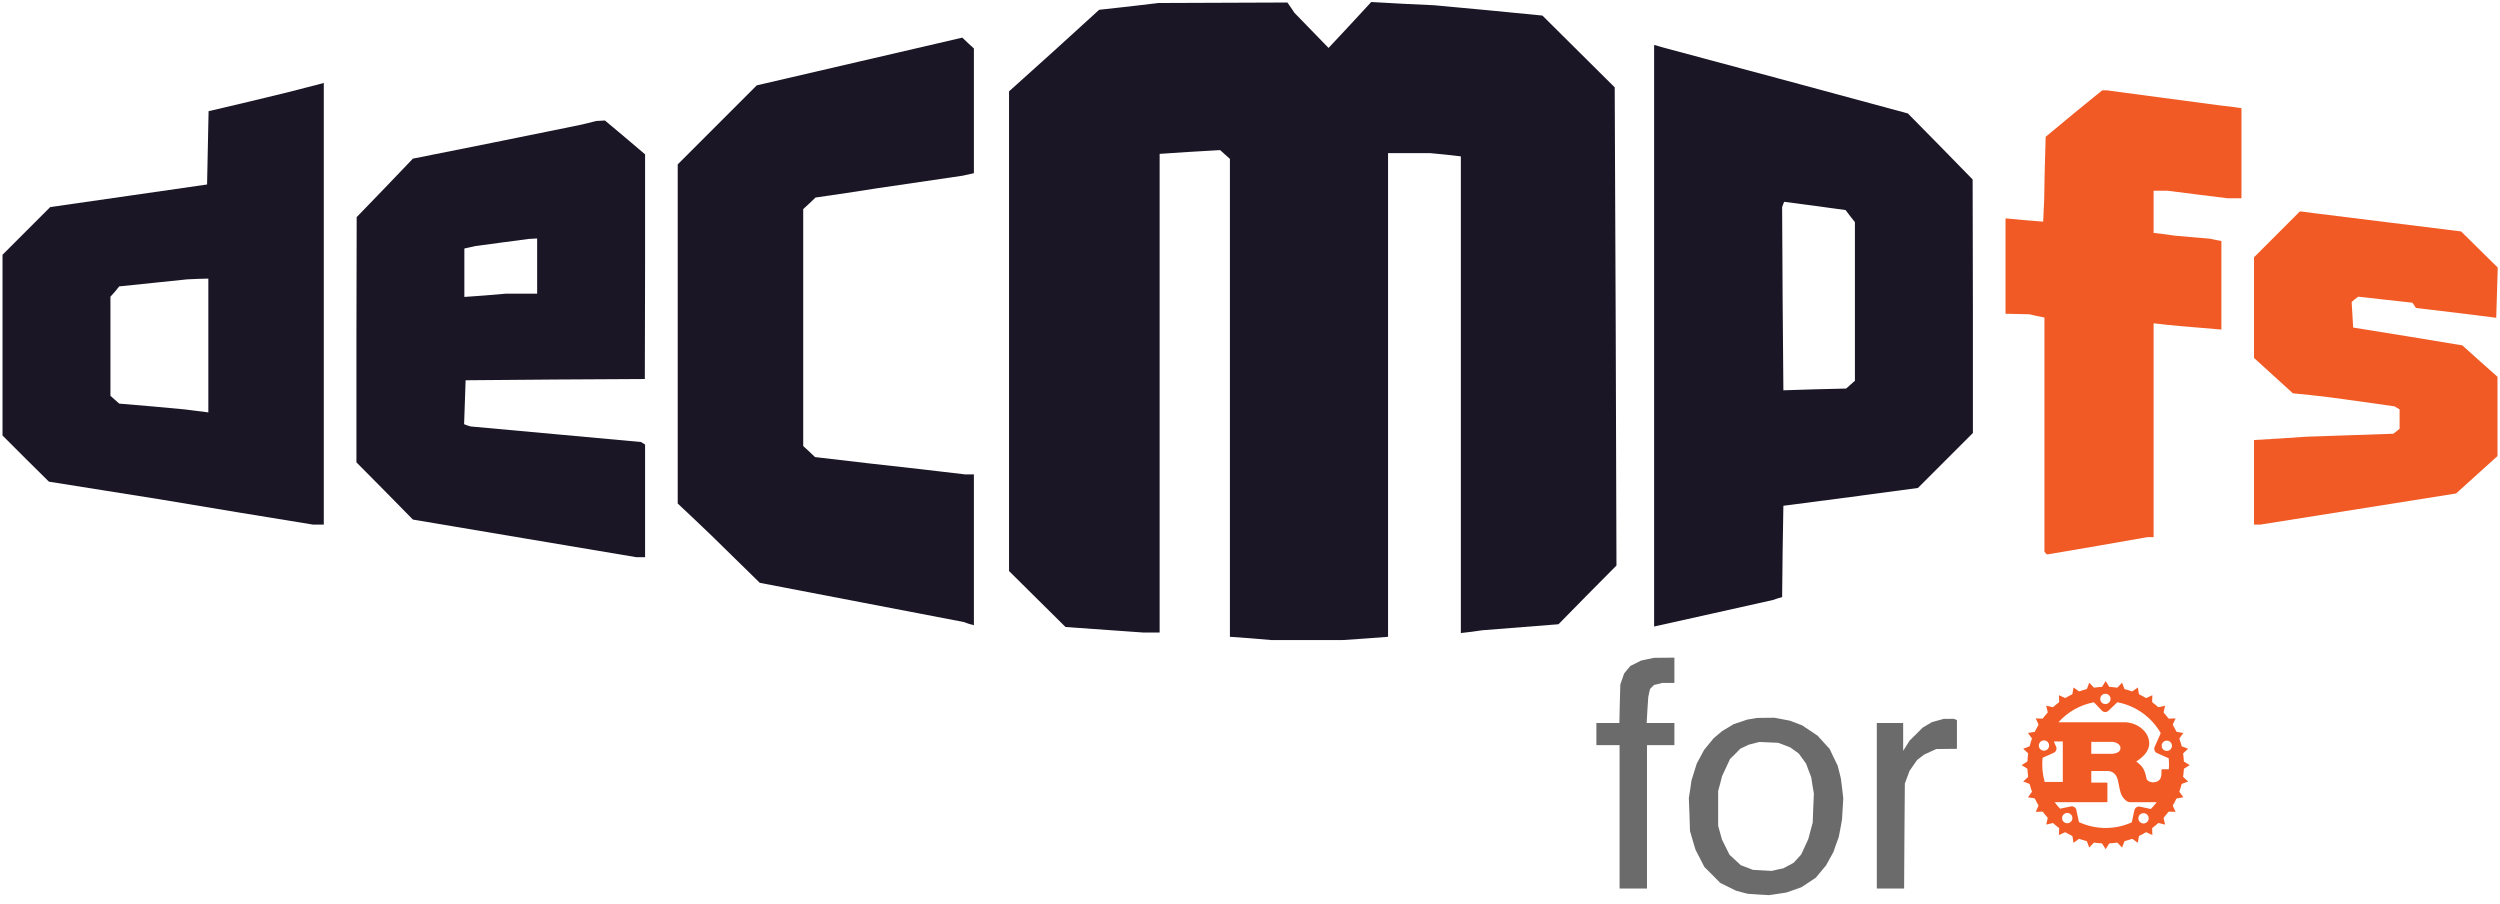
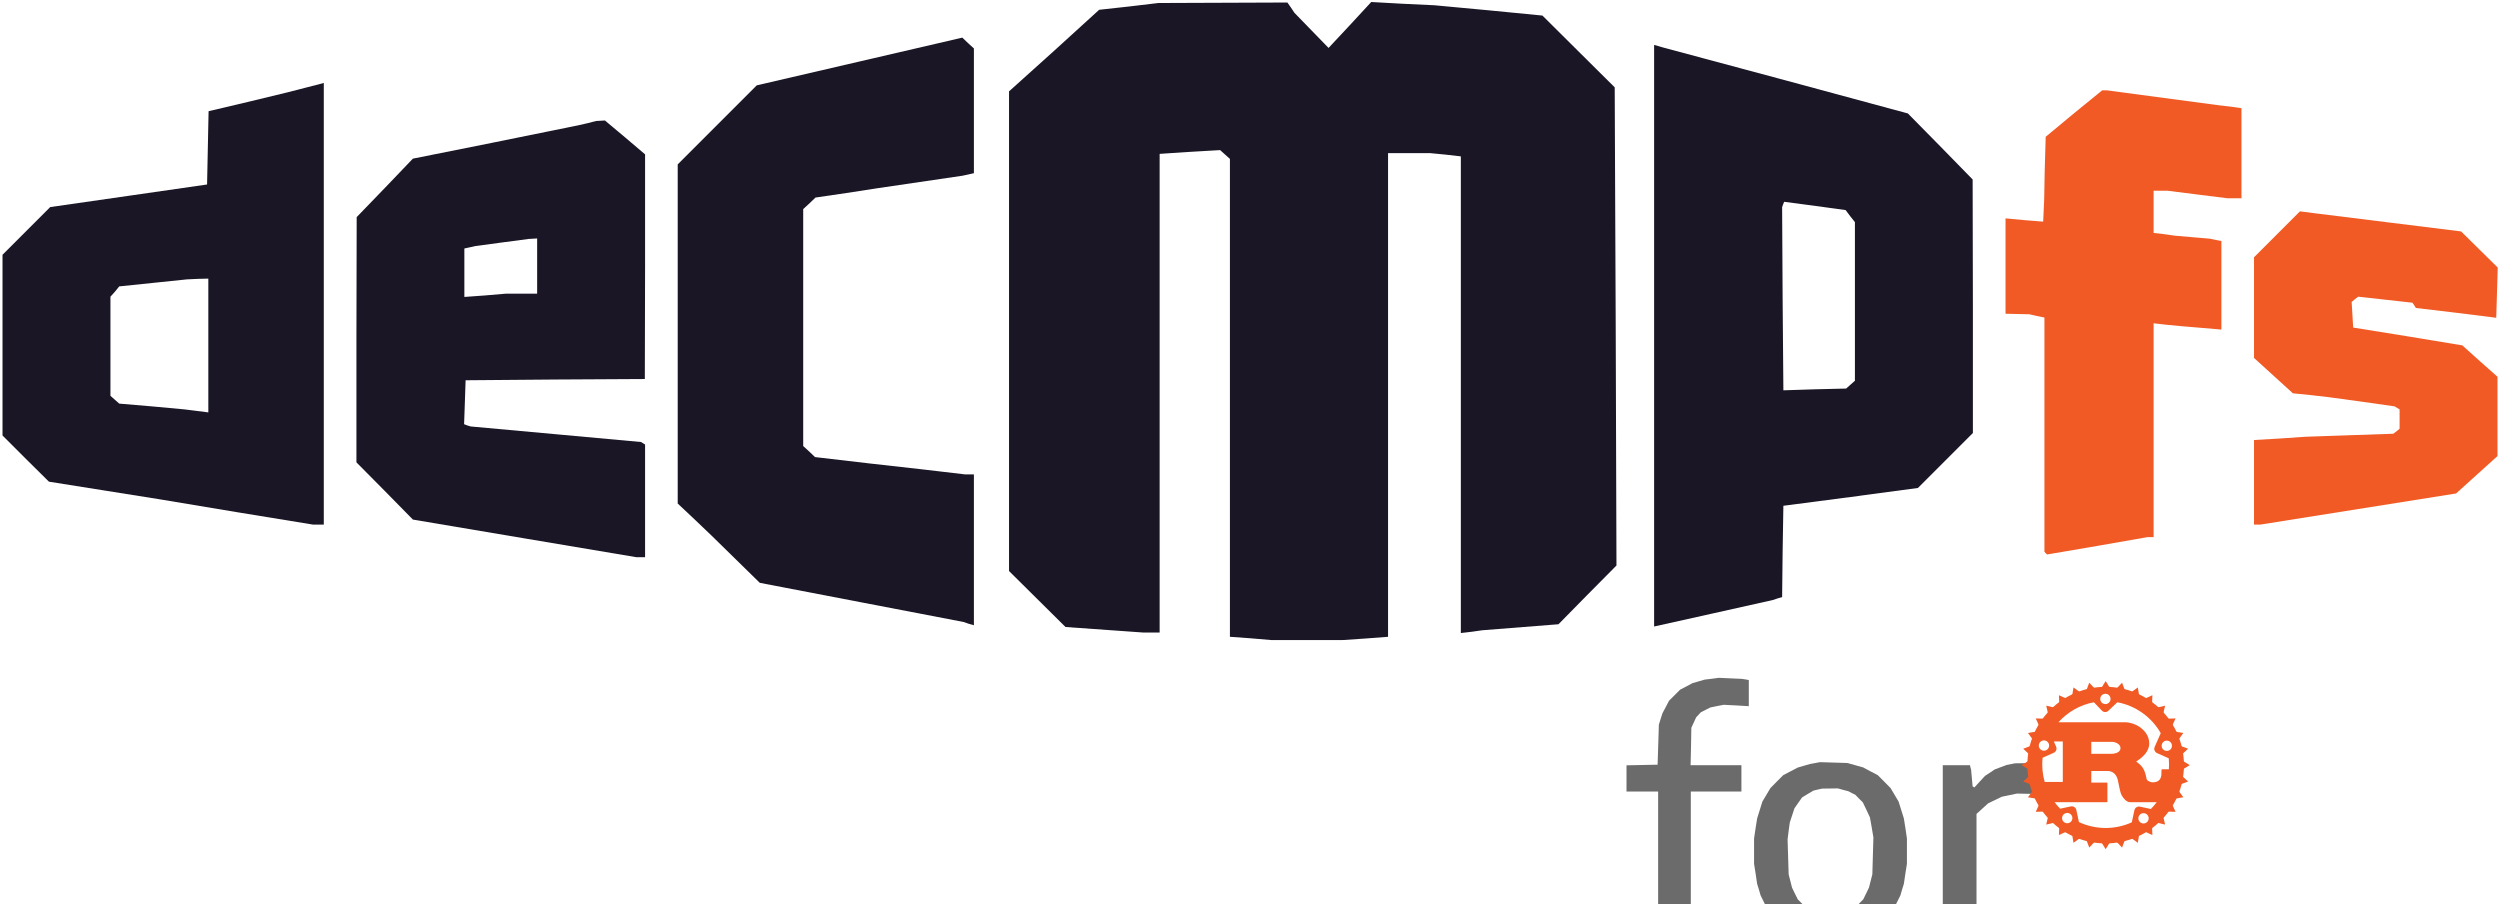
<svg xmlns="http://www.w3.org/2000/svg" viewBox="0 0 996 360" role="img" aria-label="deCMPfs for rust">
  <g transform="translate(0,256) scale(0.1,-0.1)" fill="#1a1626" stroke="none">
    <path d="M4497 2534 l-118 -13 -179 -163 -180 -162 0 -956 0 -955 113 -112 112 -111 155 -11 155 -11 33 0 32 0 0 954 0 953 121 8 120 7 20 -18 19 -17 0 -952 0 -952 83 -6 82 -7 141 0 141 0 91 6 92 7 0 963 0 964 84 0 83 0 62 -6 61 -7 0 -950 0 -949 43 5 42 6 152 12 152 12 115 117 116 117 -3 952 -4 953 -144 143 -144 143 -215 21 -215 20 -126 6 -126 7 -85 -92 -85 -91 -68 70 -68 70 -14 21 -14 20 -257 -1 -257 -1 -118 -14z" />
    <path d="M3420 2314 l-405 -94 -157 -157 -158 -158 0 -676 0 -675 68 -64 67 -64 96 -94 96 -94 406 -78 406 -78 20 -7 21 -6 0 300 0 301 -17 0 -18 0 -85 10 -85 10 -214 24 -214 25 -23 22 -24 22 0 472 0 472 25 23 24 23 123 18 123 19 170 25 170 25 23 5 22 5 0 248 0 249 -23 21 -23 22 -5 -1 -4 -1 -405 -94z" />
    <path d="M6590 1223 l0 -1159 238 53 237 53 17 6 18 5 2 182 3 182 268 35 268 36 109 109 110 110 0 505 -1 505 -129 132 -129 131 -488 132 -488 131 -17 5 -18 5 0 -1158z m781 476 l19 -24 0 -316 0 -316 -17 -15 -18 -16 -125 -3 -125 -4 -3 365 -2 365 4 11 4 10 122 -16 123 -17 18 -24z" />
    <path d="M1215 2210 l-70 -18 -157 -38 -157 -37 -3 -146 -3 -146 -312 -45 -313 -45 -95 -95 -95 -95 0 -360 0 -360 92 -92 93 -92 220 -35 220 -35 306 -51 306 -50 22 0 21 0 0 880 0 880 -2 -1 -3 -1 -70 -18z m-385 -1026 l0 -267 -47 6 -48 6 -130 12 -130 11 -18 16 -17 15 0 197 0 198 18 20 17 21 135 14 135 14 43 2 42 1 0 -266z" />
    <path d="M2340 2069 l-35 -8 -330 -67 -330 -66 -112 -117 -112 -116 -1 -488 0 -489 113 -114 112 -114 445 -75 446 -75 17 0 17 0 0 224 0 225 -8 5 -8 5 -339 31 -340 31 -13 4 -13 5 3 87 3 88 357 3 357 2 1 448 0 447 -80 68 -80 67 -17 -1 -18 -1 -35 -9z m-200 -569 l0 -110 -62 0 -63 0 -82 -7 -83 -6 0 96 0 97 23 5 22 5 105 14 105 14 18 1 17 1 0 -110z" />
  </g>
  <g transform="translate(0,256) scale(0.1,-0.1)" fill="#f15a24" stroke="none">
    <path d="M8262 2108 l-112 -93 -2 -70 -2 -70 -1 -55 -1 -55 -2 -44 -2 -44 -75 6 -75 7 0 -190 0 -190 48 -1 47 -1 30 -7 30 -6 0 -467 0 -466 5 -6 6 -5 199 34 200 35 13 0 12 0 0 426 0 426 53 -6 52 -5 83 -7 82 -7 0 177 0 176 -22 4 -23 5 -70 6 -70 6 -42 6 -43 5 0 84 0 84 28 0 28 0 119 -15 120 -15 28 0 27 0 0 179 0 180 -42 6 -43 5 -225 30 -225 30 -10 0 -10 0 -113 -92z" />
    <path d="M9071 1626 l-91 -91 0 -201 0 -200 78 -71 77 -70 70 -7 70 -8 132 -18 133 -19 10 -6 10 -6 0 -38 0 -39 -12 -10 -13 -10 -175 -6 -175 -6 -102 -7 -103 -6 0 -168 0 -169 13 0 12 0 390 62 390 62 83 75 82 74 0 158 0 158 -70 62 -70 63 -218 36 -217 35 -3 51 -3 51 13 11 13 10 108 -12 108 -12 7 -10 7 -11 160 -19 160 -20 3 100 3 100 -73 72 -73 72 -290 36 -290 36 -31 4 -31 4 -92 -92z" />
  </g>
-   <g transform="translate(636 262) scale(0.42)">
-     <g transform="translate(0,225) scale(0.1,-0.1)" fill="#6b6b6b" stroke="none">
-       <path d="M484 2235 l-61 -13 -50 -26 -51 -25 -30 -36 -29 -36 -18 -52 -18 -52 -5 -182 -4 -183 -109 0 -109 0 0 -105 0 -105 110 0 110 0 0 -680 0 -680 130 0 130 0 0 680 0 680 130 0 130 0 0 105 0 105 -131 0 -132 0 7 123 8 122 8 39 9 39 19 19 19 19 39 9 39 10 58 0 57 0 0 120 0 120 -97 -1 -98 -1 -61 -13z" />
-       <path d="M1478 1670 l-48 -8 -64 -22 -64 -21 -56 -34 -56 -34 -39 -33 -39 -33 -45 -55 -45 -55 -35 -65 -35 -65 -25 -80 -25 -80 -12 -84 -13 -83 6 -156 5 -157 26 -90 27 -89 42 -81 41 -80 76 -76 75 -76 75 -37 75 -37 55 -15 55 -14 101 -7 100 -6 84 12 83 13 71 25 71 25 68 45 68 45 49 59 49 59 34 62 35 63 25 72 26 71 16 83 15 84 6 100 6 100 -11 95 -12 95 -15 60 -15 60 -39 80 -38 80 -57 62 -56 62 -74 50 -74 49 -58 22 -58 22 -73 14 -74 14 -81 -1 -82 -1 -47 -8z m303 -249 l57 -22 41 -29 41 -30 34 -47 35 -48 24 -65 25 -65 12 -78 13 -77 -6 -138 -5 -137 -21 -77 -20 -77 -34 -74 -34 -74 -36 -40 -36 -39 -48 -26 -48 -26 -56 -12 -56 -13 -89 5 -89 5 -57 22 -58 22 -54 50 -53 49 -36 72 -36 73 -18 65 -18 65 0 165 0 165 19 70 18 70 38 82 38 82 49 48 48 49 40 19 40 19 50 13 50 13 90 -4 90 -4 56 -21z" />
-       <path d="M3240 1654 l-55 -15 -45 -26 -45 -27 -61 -61 -62 -61 -31 -49 -31 -49 0 132 0 132 -125 0 -125 0 0 -785 0 -785 129 0 130 0 3 498 4 497 22 60 22 60 36 52 36 52 34 26 34 26 57 26 57 26 98 1 98 1 0 136 0 137 -16 6 -16 6 -46 -1 -47 0 -55 -15z" />
+   <g transform="translate(648 270) scale(0.42)">
+     <g transform="translate(0,249) scale(0.1,-0.1)" fill="#6b6b6b" stroke="none">
+       <path d="M808 2480 l-67 -8 -58 -17 -58 -17 -58 -31 -58 -30 -53 -53 -53 -53 -30 -58 -31 -58 -18 -55 -17 -55 -6 -190 -6 -190 -147 -3 -148 -3 0 -124 0 -125 150 0 150 0 0 -690 0 -690 155 0 155 0 0 690 0 690 240 0 240 0 0 125 0 125 -241 0 -241 0 4 178 3 177 23 50 23 50 22 23 22 24 45 23 46 23 63 13 63 12 119 -6 119 -7 0 124 0 124 -32 6 -33 5 -110 5 -110 5 -67 -9z" />
+       <path d="M1788 1680 l-46 -8 -59 -17 -58 -17 -69 -36 -69 -36 -61 -61 -61 -62 -38 -64 -38 -64 -25 -80 -25 -80 -15 -95 -14 -95 0 -120 0 -120 15 -95 14 -95 17 -55 16 -55 37 -75 36 -75 80 -81 80 -81 78 -38 78 -37 92 -19 92 -19 90 0 90 0 92 19 92 19 73 36 73 35 45 38 46 37 41 51 41 50 35 70 35 70 16 55 17 55 14 95 15 95 0 120 0 120 -14 95 -15 95 -25 80 -25 80 -38 64 -38 64 -61 62 -61 61 -69 36 -69 37 -75 21 -75 21 -130 4 -130 4 -47 -9z m267 -254 l50 -13 32 -17 33 -16 36 -37 36 -36 34 -71 33 -71 17 -95 16 -95 -5 -175 -5 -175 -16 -63 -16 -63 -27 -56 -27 -55 -39 -40 -39 -40 -56 -26 -57 -27 -115 0 -115 0 -57 23 -58 23 -42 43 -43 43 -28 56 -27 56 -16 63 -16 63 -5 166 -5 165 10 81 11 80 22 67 22 67 36 52 37 52 53 32 54 32 41 10 41 9 75 1 75 1 50 -14z" />
+       <path d="M3645 1670 l-40 -8 -56 -21 -56 -21 -46 -31 -46 -30 -51 -55 -50 -55 -8 5 -9 5 -7 78 -7 78 -6 23 -5 22 -129 0 -129 0 0 -815 0 -815 160 0 160 0 0 584 0 584 56 51 55 50 65 31 64 31 72 15 72 15 95 -2 96 -2 3 140 3 141 -23 6 -23 6 -85 -1 -85 -1 -40 -8z" />
    </g>
  </g>
  <g transform="translate(792 258) scale(0.66)">
    <path fill="#f15a24" d="m71.05 23.68c-26.06 0-47.27 21.22-47.27 47.27s21.22 47.27 47.27 47.27 47.27-21.22 47.27-47.27-21.22-47.27-47.27-47.27zm-.07 4.2a3.1 3.11 0 0 1 3.02 3.11 3.11 3.11 0 0 1 -6.22 0 3.11 3.11 0 0 1 3.2-3.11zm7.12 5.12a38.27 38.27 0 0 1 26.2 18.66l-3.67 8.28c-.63 1.43.02 3.11 1.44 3.75l7.06 3.13a38.27 38.27 0 0 1 .08 6.64h-3.93c-.39 0-.55.26-.55.64v1.8c0 4.24-2.39 5.17-4.49 5.4-2 .23-4.21-.84-4.49-2.06-1.18-6.63-3.14-8.04-6.24-10.49 3.85-2.44 7.85-6.05 7.85-10.87 0-5.21-3.57-8.49-6-10.1-3.42-2.25-7.2-2.7-8.22-2.7h-40.6a38.27 38.27 0 0 1 21.41-12.08l4.79 5.02c1.08 1.13 2.87 1.18 4 .09zm-44.2 23.02a3.11 3.11 0 0 1 3.02 3.11 3.11 3.11 0 0 1 -6.22 0 3.11 3.11 0 0 1 3.2-3.11zm74.15.14a3.11 3.11 0 0 1 3.02 3.11 3.11 3.11 0 0 1 -6.22 0 3.11 3.11 0 0 1 3.2-3.11zm-68.29.5h5.42v24.44h-10.94a38.27 38.27 0 0 1 -1.24-14.61l6.7-2.98c1.43-.64 2.08-2.31 1.44-3.74zm22.62.26h12.91c.67 0 4.71.77 4.71 3.8 0 2.51-3.1 3.41-5.65 3.41h-11.98zm0 17.56h9.89c.9 0 4.83.26 6.08 5.28.39 1.54 1.26 6.56 1.85 8.17.59 1.8 2.98 5.4 5.53 5.4h16.14a38.27 38.27 0 0 1 -3.54 4.1l-6.57-1.41c-1.53-.33-3.04.65-3.37 2.18l-1.56 7.28a38.27 38.27 0 0 1 -31.91-.15l-1.56-7.28c-.33-1.53-1.83-2.51-3.36-2.18l-6.43 1.38a38.27 38.27 0 0 1 -3.32-3.92h31.27c.35 0 .59-.06.59-.39v-11.06c0-.32-.24-.39-.59-.39h-9.15zm-14.43 25.33a3.11 3.11 0 0 1 3.02 3.11 3.11 3.11 0 0 1 -6.22 0 3.11 3.11 0 0 1 3.2-3.11zm46.05.14a3.11 3.11 0 0 1 3.02 3.11 3.11 3.11 0 0 1 -6.22 0 3.11 3.11 0 0 1 3.2-3.11z" />
    <path fill="#f15a24" fill-rule="evenodd" d="m115.68 70.95a44.63 44.63 0 0 1 -44.63 44.63 44.63 44.63 0 0 1 -44.63-44.63 44.63 44.63 0 0 1 44.63-44.63 44.63 44.63 0 0 1 44.63 44.63zm-.84-4.31 6.96 4.31-6.96 4.31 5.98 5.59-7.66 2.87 4.78 6.65-8.09 1.32 3.4 7.46-8.19-.29 1.88 7.98-7.98-1.88.29 8.19-7.46-3.4-1.32 8.09-6.65-4.78-2.87 7.66-5.59-5.98-4.31 6.96-4.31-6.96-5.59 5.98-2.87-7.66-6.65 4.78-1.32-8.09-7.46 3.4.29-8.19-7.98 1.88 1.88-7.98-8.19.29 3.4-7.46-8.09-1.32 4.78-6.65-7.66-2.87 5.98-5.59-6.96-4.31 6.96-4.31-5.98-5.59 7.66-2.87-4.78-6.65 8.09-1.32-3.4-7.46 8.19.29-1.88-7.98 7.98 1.88-.29-8.19 7.46 3.4 1.32-8.09 6.65 4.78 2.87-7.66 5.59 5.98 4.31-6.96 4.31 6.96 5.59-5.98 2.87 7.66 6.65-4.78 1.32 8.09 7.46-3.4-.29 8.19 7.98-1.88-1.88 7.98 8.19-.29-3.4 7.46 8.09 1.32-4.78 6.65 7.66 2.87z" />
  </g>
</svg>
